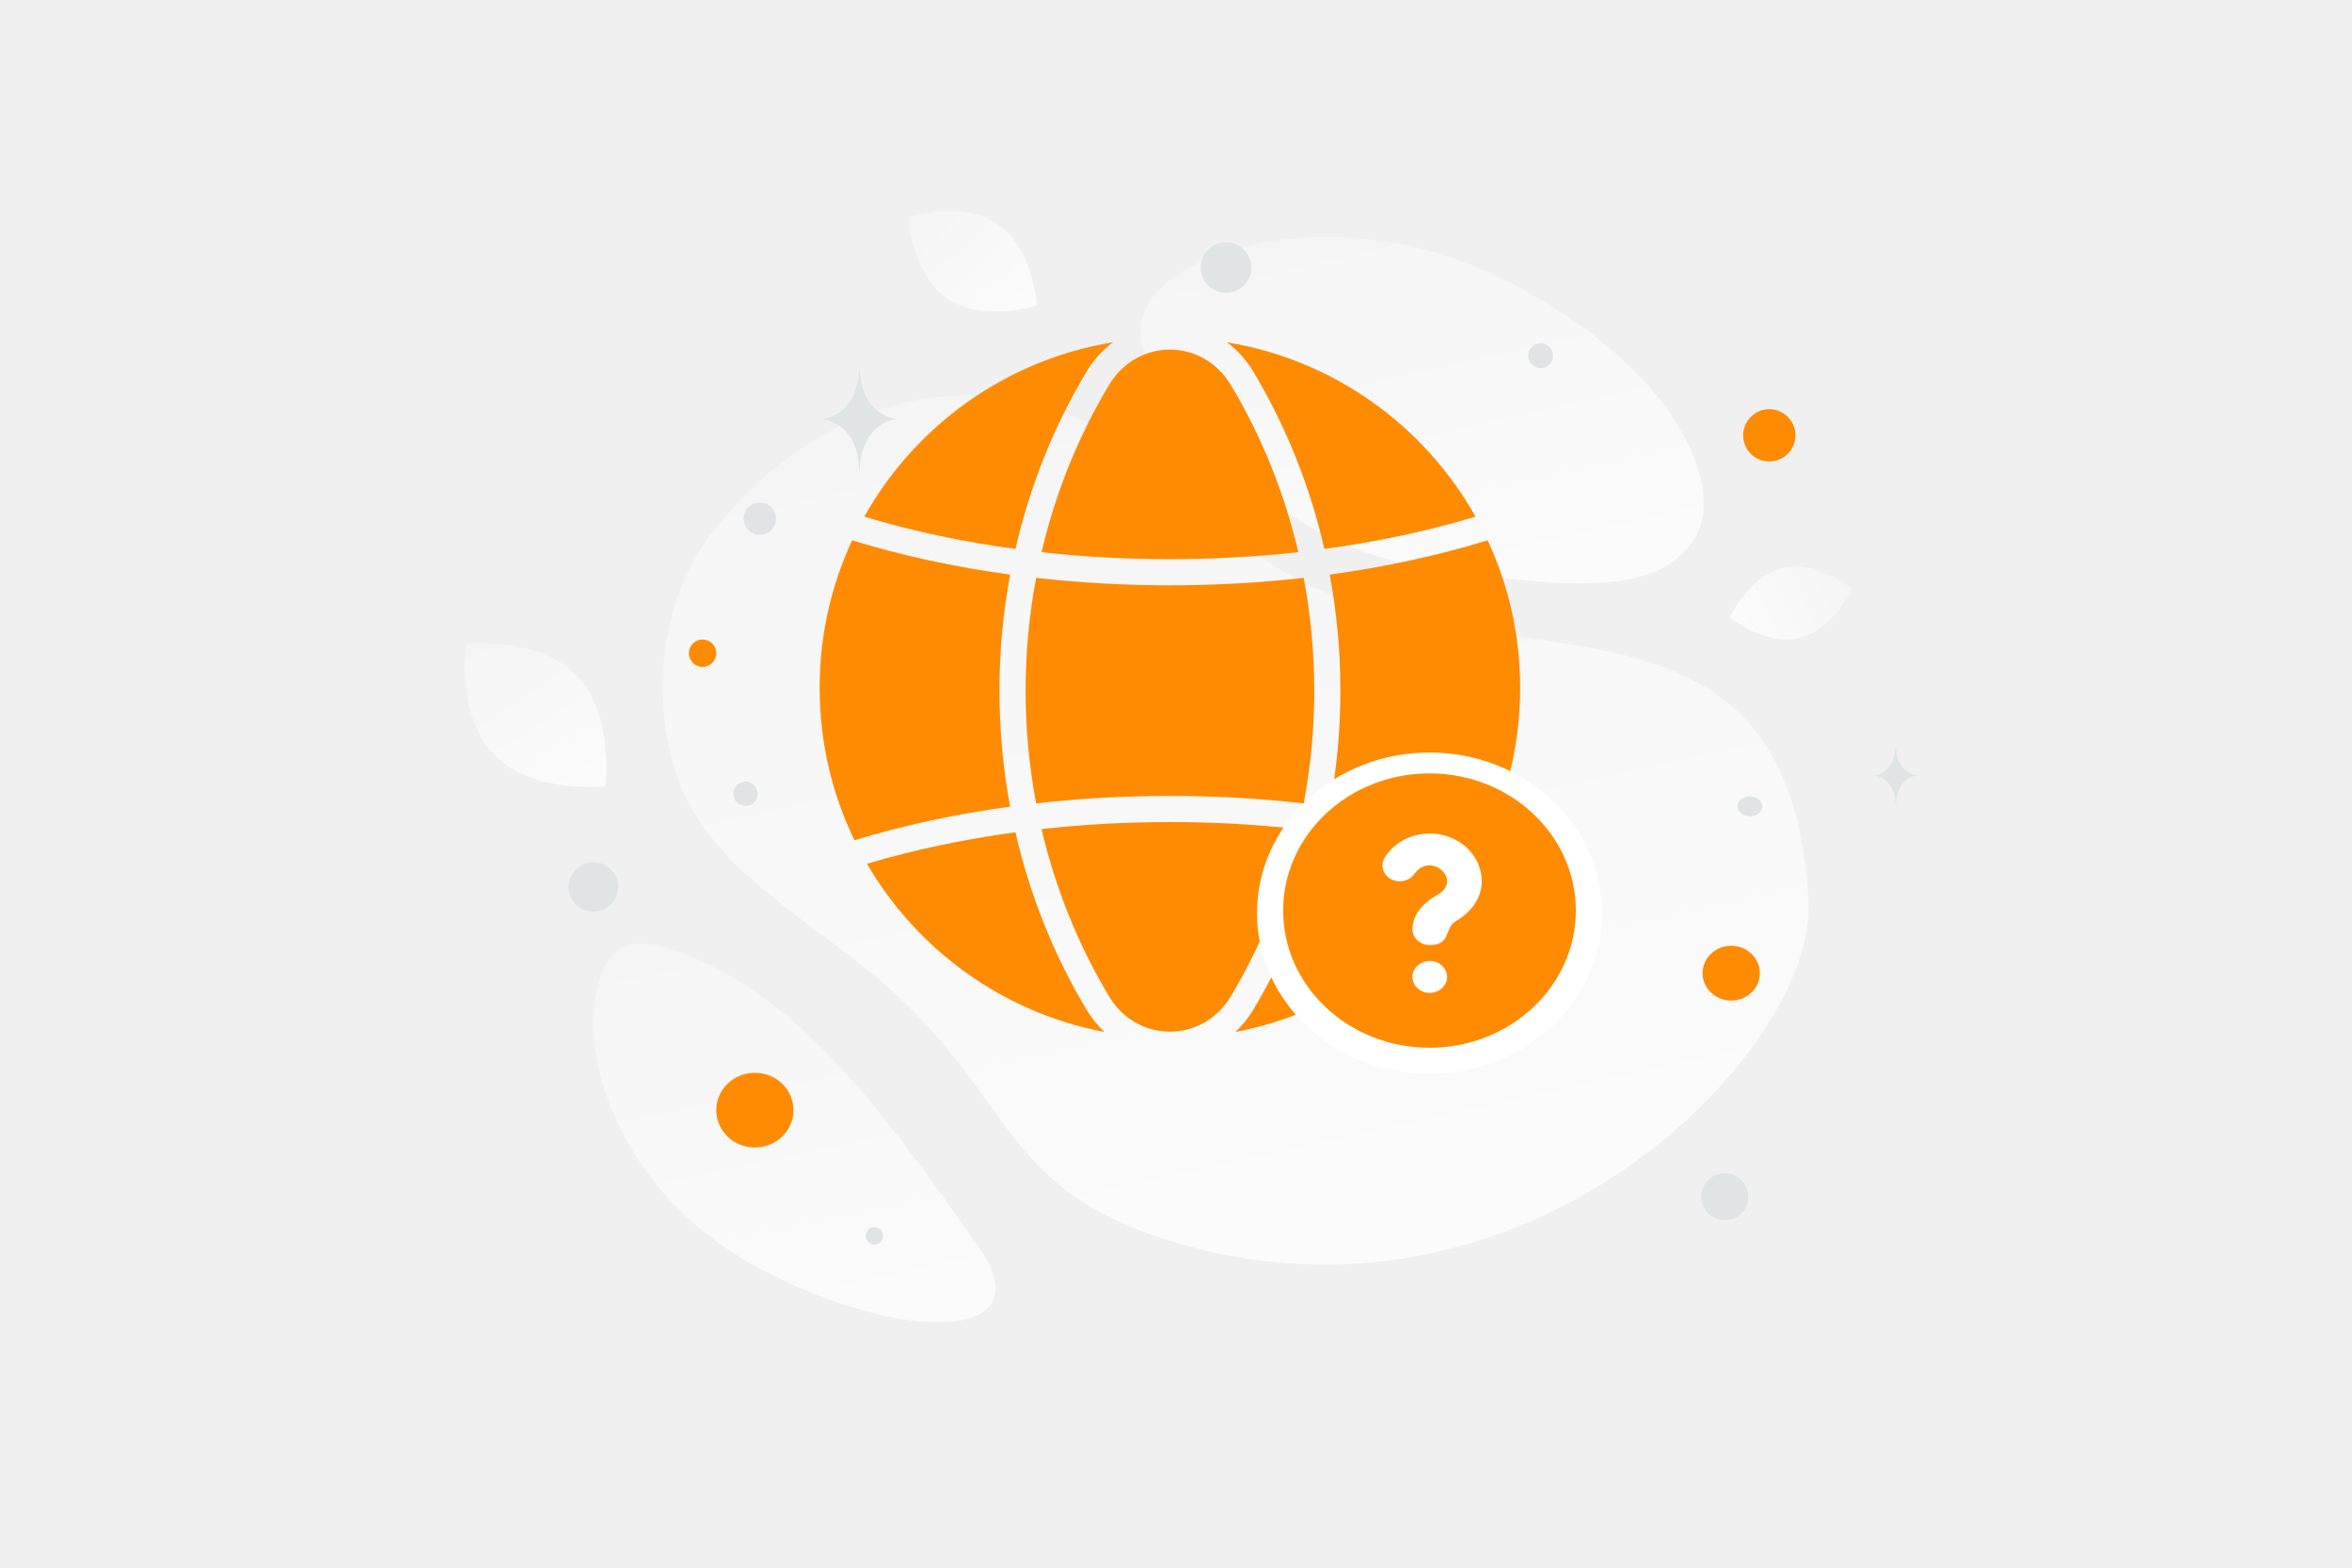
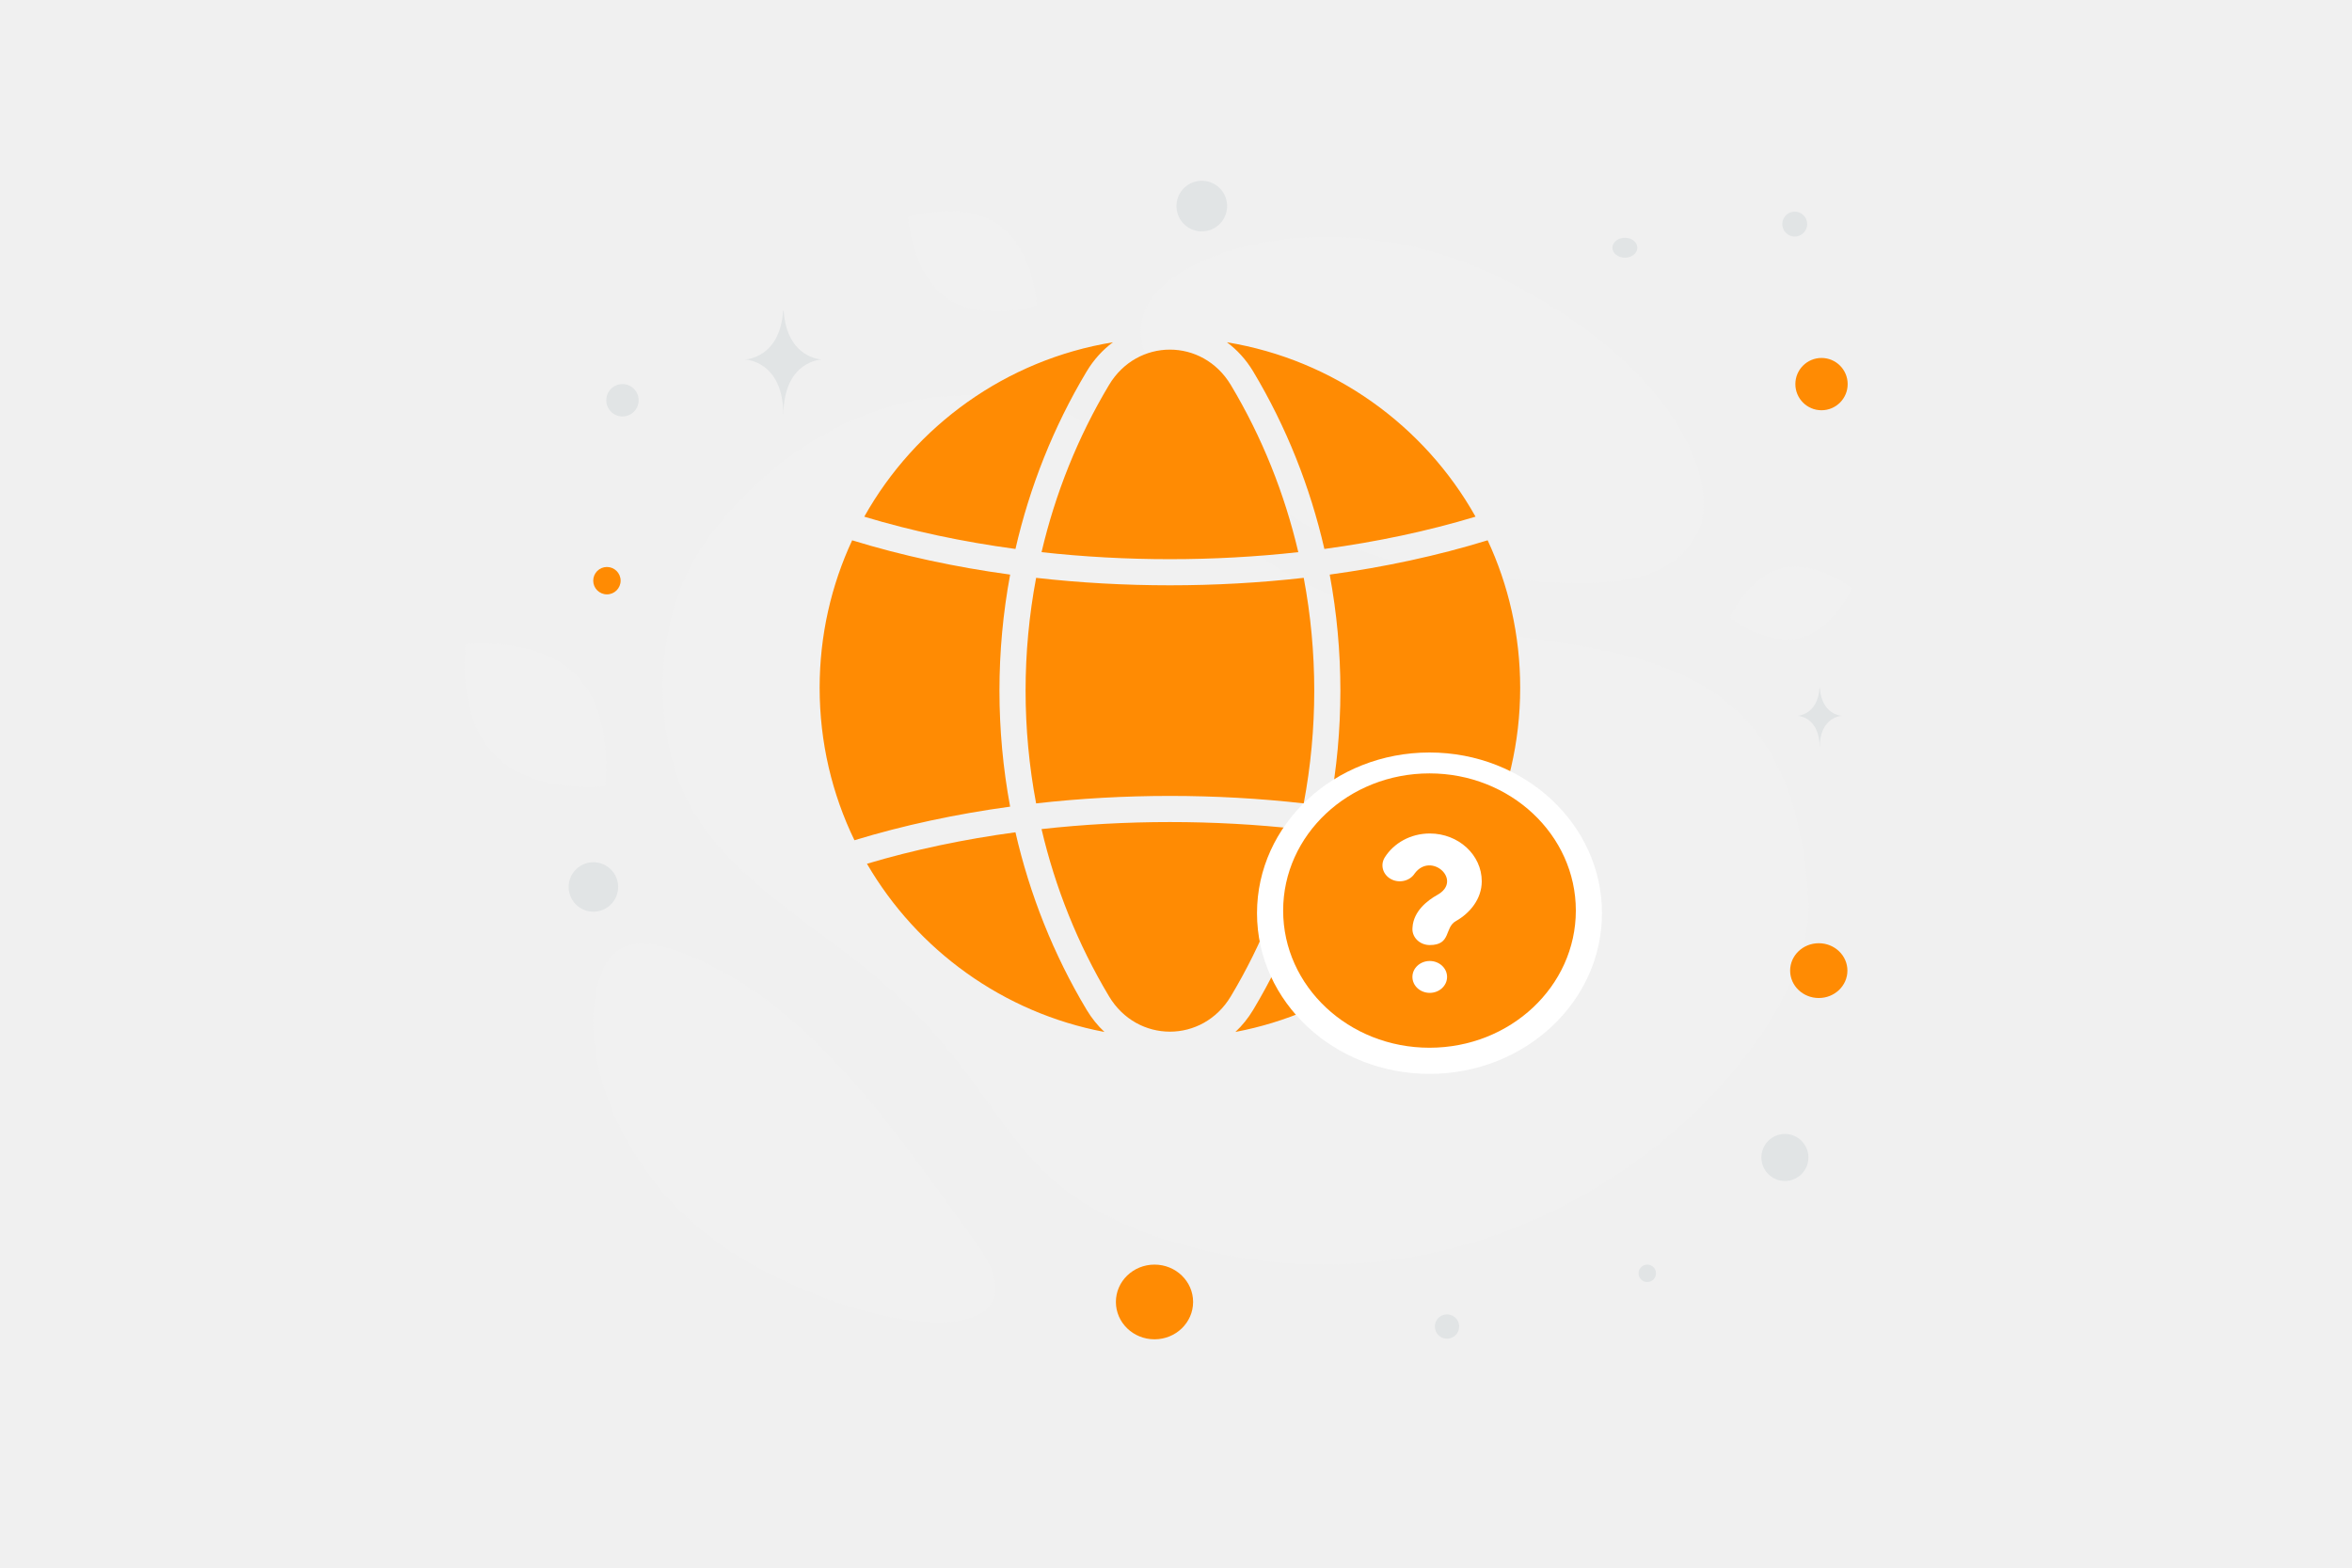
<svg xmlns="http://www.w3.org/2000/svg" width="900" height="600" viewBox="0 0 900 600" fill="none">
-   <path d="M692.038 345.07C695.122 401.908 583.999 517.482 447.032 474.704C383.33 454.807 388.726 421.782 340.287 378.258C311.415 352.317 269.931 332.701 258.393 294.994C248.426 262.447 254.538 227.464 271.818 204.71C310.681 153.536 389.138 118.495 466.443 199.123C543.747 279.75 684.066 198.48 692.038 345.07V345.07Z" fill="url(#paint0_linear_9:3)" />
-   <path d="M649.19 204.731C639.036 222.853 616.798 225.343 581.17 221.899C554.376 219.305 529.941 217.297 503.145 202.687C484.389 192.468 469.542 178.643 458.706 165.215C446.964 150.668 430.574 134.066 438.609 117.573C449.651 94.916 513.503 75.833 575.507 107.039C643.617 141.329 659.124 187.02 649.19 204.731Z" fill="url(#paint1_linear_9:3)" />
-   <path d="M373.947 476.36C345.184 436.121 315.727 393.353 277.161 372.288C237.382 350.55 230.046 363.948 227.293 385.248C224.539 406.547 236.812 457.014 291.099 485.728C345.4 514.45 400.86 514.02 373.947 476.36Z" fill="url(#paint2_linear_9:3)" />
-   <path d="M688.482 244.223C675.56 247.284 661.893 236.326 661.893 236.326C661.893 236.326 669.186 220.41 682.113 217.358C695.034 214.297 708.697 225.246 708.697 225.246C708.697 225.246 701.404 241.162 688.482 244.223V244.223Z" fill="url(#paint3_linear_9:3)" />
-   <path d="M362.385 114.139C375.988 123.509 396.772 116.959 396.772 116.959C396.772 116.959 395.485 95.219 381.872 85.859C368.268 76.489 347.494 83.029 347.494 83.029C347.494 83.029 348.781 104.769 362.385 114.139V114.139Z" fill="url(#paint4_linear_9:3)" />
-   <path d="M189.276 289.055C204.024 304.066 231.602 300.901 231.602 300.901C231.602 300.901 235.252 273.399 220.49 258.398C205.742 243.387 178.177 246.543 178.177 246.543C178.177 246.543 174.528 274.045 189.276 289.055V289.055Z" fill="url(#paint5_linear_9:3)" />
-   <path d="M662.453 361.981C656.4 361.981 651.493 366.675 651.493 372.465C651.493 378.255 656.4 382.949 662.453 382.949C668.506 382.949 673.413 378.255 673.413 372.465C673.413 366.675 668.506 361.981 662.453 361.981Z" fill="#FF8B03" />
-   <path d="M288.853 410.587C280.694 410.587 274.08 416.987 274.08 424.883C274.08 432.778 280.694 439.179 288.853 439.179C297.012 439.179 303.626 432.778 303.626 424.883C303.626 416.987 297.012 410.587 288.853 410.587Z" fill="#FF8B03" />
-   <path d="M268.839 255.238C265.944 255.238 263.597 252.891 263.597 249.996C263.597 247.101 265.944 244.754 268.839 244.754C271.734 244.754 274.081 247.101 274.081 249.996C274.081 252.891 271.734 255.238 268.839 255.238Z" fill="#FF8B03" />
-   <path d="M677.027 176.625C671.5 176.625 667.02 172.145 667.02 166.618C667.02 161.092 671.5 156.611 677.027 156.611C682.554 156.611 687.034 161.092 687.034 166.618C687.034 172.145 682.554 176.625 677.027 176.625Z" fill="#FF8B03" />
-   <path d="M660 467C655.029 467 651 462.971 651 458C651 453.029 655.029 449 660 449C664.971 449 669 453.029 669 458C669 462.971 664.971 467 660 467Z" fill="#E1E4E5" />
+   <path d="M692.038 345.07C695.122 401.908 583.999 517.482 447.032 474.704C383.33 454.807 388.726 421.782 340.287 378.258C311.415 352.317 269.931 332.701 258.393 294.994C248.426 262.447 254.538 227.464 271.818 204.71C310.681 153.536 389.138 118.495 466.443 199.123C543.747 279.75 684.066 198.48 692.038 345.07V345.07Z" fill="#F1F1F1" />
+   <path d="M649.19 204.731C639.036 222.853 616.798 225.343 581.17 221.899C554.376 219.305 529.941 217.297 503.145 202.687C484.389 192.468 469.542 178.643 458.706 165.215C446.964 150.668 430.574 134.066 438.609 117.573C449.651 94.916 513.503 75.833 575.507 107.039C643.617 141.329 659.124 187.02 649.19 204.731Z" fill="#F1F1F1" />
+   <path d="M373.947 476.36C345.184 436.121 315.727 393.353 277.161 372.288C237.382 350.55 230.046 363.948 227.293 385.248C224.539 406.547 236.812 457.014 291.099 485.728C345.4 514.45 400.86 514.02 373.947 476.36Z" fill="#F1F1F1" />
+   <path d="M688.482 244.223C675.56 247.284 661.893 236.326 661.893 236.326C661.893 236.326 669.186 220.41 682.113 217.358C695.034 214.297 708.697 225.246 708.697 225.246C708.697 225.246 701.404 241.162 688.482 244.223V244.223Z" fill="#F1F1F1" />
+   <path d="M362.385 114.139C375.988 123.509 396.772 116.959 396.772 116.959C396.772 116.959 395.485 95.219 381.872 85.859C368.268 76.489 347.494 83.029 347.494 83.029C347.494 83.029 348.781 104.769 362.385 114.139V114.139Z" fill="#F1F1F1" />
+   <path d="M189.276 289.055C204.024 304.066 231.602 300.901 231.602 300.901C231.602 300.901 235.252 273.399 220.49 258.398C205.742 243.387 178.177 246.543 178.177 246.543C178.177 246.543 174.528 274.045 189.276 289.055V289.055Z" fill="#F1F1F1" />
+   <path d="M695.96 361C689.907 361 685 365.694 685 371.484C685 377.274 689.907 381.968 695.96 381.968C702.013 381.968 706.92 377.274 706.92 371.484C706.92 365.694 702.013 361 695.96 361Z" fill="#FF8B03" />
+   <path d="M441.773 484C433.614 484 427 490.4 427 498.296C427 506.191 433.614 512.592 441.773 512.592C449.932 512.592 456.546 506.191 456.546 498.296C456.546 490.4 449.932 484 441.773 484Z" fill="#FF8B03" />
+   <path d="M232.242 227.484C229.347 227.484 227 225.137 227 222.242C227 219.347 229.347 217 232.242 217C235.137 217 237.484 219.347 237.484 222.242C237.484 225.137 235.137 227.484 232.242 227.484Z" fill="#FF8B03" />
+   <path d="M697.007 157.014C691.48 157.014 687 152.534 687 147.007C687 141.48 691.48 137 697.007 137C702.534 137 707.014 141.48 707.014 147.007C707.014 152.534 702.534 157.014 697.007 157.014Z" fill="#FF8B03" />
+   <path d="M683 452C678.029 452 674 447.971 674 443C674 438.029 678.029 434 683 434C687.971 434 692 438.029 692 443C692 447.971 687.971 452 683 452Z" fill="#E1E4E5" />
  <path d="M227.068 348.934C221.84 348.934 217.601 344.695 217.601 339.467C217.601 334.238 221.84 330 227.068 330C232.297 330 236.535 334.238 236.535 339.467C236.535 344.695 232.297 348.934 227.068 348.934Z" fill="#E1E4E5" />
-   <path d="M334.6 476.348C332.758 476.348 331.264 474.854 331.264 473.012C331.264 471.169 332.758 469.676 334.6 469.676C336.442 469.676 337.936 471.169 337.936 473.012C337.936 474.854 336.442 476.348 334.6 476.348Z" fill="#E1E4E5" />
-   <path d="M589.545 140.87C586.913 140.87 584.78 138.736 584.78 136.105C584.78 133.473 586.913 131.34 589.545 131.34C592.177 131.34 594.31 133.473 594.31 136.105C594.31 138.736 592.177 140.87 589.545 140.87Z" fill="#E1E4E5" />
-   <path d="M289.787 302.617C290.453 305.101 288.979 307.655 286.494 308.321C284.01 308.986 281.456 307.512 280.791 305.028C280.125 302.543 281.599 299.99 284.084 299.324C286.568 298.658 289.121 300.133 289.787 302.617Z" fill="#E1E4E5" />
-   <path d="M290.759 204.726C287.338 204.726 284.564 201.952 284.564 198.531C284.564 195.11 287.338 192.336 290.759 192.336C294.181 192.336 296.954 195.11 296.954 198.531C296.954 201.952 294.181 204.726 290.759 204.726Z" fill="#E1E4E5" />
-   <path d="M669.602 312.422C666.97 312.422 664.837 310.715 664.837 308.61C664.837 306.505 666.97 304.798 669.602 304.798C672.234 304.798 674.367 306.505 674.367 308.61C674.367 310.715 672.234 312.422 669.602 312.422Z" fill="#E1E4E5" />
-   <path d="M478.532 99.886C479.917 105.056 476.849 110.37 471.679 111.755C466.509 113.141 461.195 110.073 459.81 104.903C458.425 99.733 461.493 94.419 466.663 93.034C471.833 91.648 477.146 94.716 478.532 99.886Z" fill="#E1E4E5" />
-   <path d="M725.359 286.154H725.483C726.221 296.614 734 296.775 734 296.775C734 296.775 725.422 296.942 725.422 309.028C725.422 296.942 716.845 296.775 716.845 296.775C716.845 296.775 724.62 296.614 725.359 286.154V286.154ZM328.772 141.823H328.987C330.258 160.127 343.655 160.409 343.655 160.409C343.655 160.409 328.882 160.702 328.882 181.852C328.882 160.702 314.11 160.409 314.11 160.409C314.11 160.409 327.501 160.127 328.772 141.823V141.823Z" fill="#E1E4E5" />
+   <path d="M630.336 490.672C628.493 490.672 627 489.178 627 487.336C627 485.494 628.493 484 630.336 484C632.178 484 633.672 485.494 633.672 487.336C633.672 489.178 632.178 490.672 630.336 490.672Z" fill="#E1E4E5" />
+   <path d="M686.765 90.53C684.133 90.53 682 88.397 682 85.765C682 83.133 684.133 81 686.765 81C689.396 81 691.53 83.133 691.53 85.765C691.53 88.397 689.396 90.53 686.765 90.53Z" fill="#E1E4E5" />
+   <path d="M558.202 506.498C558.868 508.983 557.393 511.536 554.909 512.202C552.425 512.868 549.871 511.393 549.205 508.909C548.54 506.425 550.014 503.871 552.498 503.205C554.983 502.54 557.536 504.014 558.202 506.498Z" fill="#E1E4E5" />
+   <path d="M238.195 159.39C234.774 159.39 232 156.616 232 153.195C232 149.774 234.774 147 238.195 147C241.616 147 244.39 149.774 244.39 153.195C244.39 156.616 241.616 159.39 238.195 159.39Z" fill="#E1E4E5" />
+   <path d="M621.765 98.624C619.133 98.624 617 96.917 617 94.812C617 92.707 619.133 91 621.765 91C624.396 91 626.53 92.707 626.53 94.812C626.53 96.917 624.396 98.624 621.765 98.624Z" fill="#E1E4E5" />
+   <path d="M469.23 76.361C470.615 81.531 467.547 86.845 462.377 88.23C457.207 89.615 451.893 86.547 450.508 81.377C449.123 76.208 452.191 70.894 457.361 69.508C462.531 68.123 467.844 71.191 469.23 76.361Z" fill="#E1E4E5" />
+   <path d="M696.249 263.331H696.373C697.111 273.791 704.89 273.952 704.89 273.952C704.89 273.952 696.312 274.119 696.312 286.205C696.312 274.119 687.735 273.952 687.735 273.952C687.735 273.952 695.51 273.791 696.249 263.331V263.331ZM299.662 119H299.877C301.148 137.304 314.545 137.586 314.545 137.586C314.545 137.586 299.772 137.879 299.772 159.029C299.772 137.879 285 137.586 285 137.586C285 137.586 298.391 137.304 299.662 119V119Z" fill="#E1E4E5" />
  <path fill-rule="evenodd" clip-rule="evenodd" d="M425.862 131C421.986 133.872 418.543 137.606 415.792 142.2C403.089 163.409 394.015 186.378 388.571 210.102C368.489 207.392 348.999 203.274 330.714 197.749C350.274 162.907 384.954 137.693 425.862 131V131ZM326.081 206.79C345.166 212.672 365.536 217.047 386.533 219.916C381.084 249.268 381.083 279.372 386.529 308.725C365.853 311.552 345.786 315.839 326.956 321.587C318.422 303.955 313.637 284.169 313.637 263.266C313.637 243.089 318.095 223.953 326.081 206.79V206.79ZM331.745 330.587C350.947 363.58 383.83 387.629 422.622 394.961C420.057 392.564 417.75 389.731 415.793 386.463C403.086 365.248 394.01 342.271 388.566 318.54C368.862 321.2 349.728 325.216 331.745 330.587V330.587ZM398.547 317.314C403.784 339.679 412.392 361.324 424.372 381.324V381.325C435.169 399.359 460.18 399.359 470.977 381.325L470.978 381.324C482.957 361.324 491.565 339.679 496.802 317.314C464.466 313.728 430.881 313.728 398.547 317.314ZM506.783 318.54C501.339 342.271 492.264 365.248 479.557 386.463C477.6 389.73 475.294 392.561 472.731 394.958C511.518 387.621 544.395 363.572 563.594 330.582C545.613 325.213 526.482 321.199 506.783 318.54V318.54ZM568.382 321.581C549.554 315.836 529.491 311.551 508.82 308.725C514.267 279.371 514.265 249.266 508.816 219.913C529.808 217.043 550.173 212.667 569.252 206.785C577.239 223.949 581.699 243.087 581.699 263.266C581.699 284.167 576.915 303.95 568.382 321.581ZM498.879 307.484C465.184 303.671 430.163 303.671 396.471 307.484C391.103 278.959 391.104 249.682 396.475 221.157C430.167 224.969 465.185 224.968 498.874 221.154C504.246 249.68 504.247 278.958 498.879 307.484ZM398.552 211.328C430.886 214.912 464.466 214.911 496.797 211.325C491.559 188.968 482.953 167.331 470.978 147.338C460.164 129.301 435.168 129.306 424.372 147.337V147.338C412.396 167.332 403.79 188.97 398.552 211.328V211.328ZM506.778 210.098C526.855 207.387 546.34 203.269 564.619 197.743C545.059 162.906 510.384 137.696 469.482 131.001C473.358 133.873 476.803 137.606 479.556 142.198L479.557 142.2C492.259 163.408 501.333 186.376 506.778 210.098V210.098Z" fill="#FF8B03" />
  <path fill-rule="evenodd" clip-rule="evenodd" d="M547 398.7C576.161 398.7 599.8 376.672 599.8 349.5C599.8 322.328 576.161 300.3 547 300.3C517.839 300.3 494.2 322.328 494.2 349.5C494.2 376.672 517.839 398.7 547 398.7V398.7ZM547 411C583.451 411 613 383.465 613 349.5C613 315.534 583.451 288 547 288C510.549 288 481 315.534 481 349.5C481 383.465 510.549 411 547 411Z" fill="white" />
  <path d="M547 401C577.928 401 603 377.495 603 348.5C603 319.505 577.928 296 547 296C516.072 296 491 319.505 491 348.5C491 377.495 516.072 401 547 401Z" fill="#FF8B03" />
  <path fill-rule="evenodd" clip-rule="evenodd" d="M541.368 334.254C539.535 337.17 535.48 338.167 532.311 336.48C529.142 334.793 528.059 331.062 529.892 328.146C533.32 322.692 539.745 319 547.114 319C558.097 319 567 327.193 567 337.3C567 343.996 562.536 349.463 557.057 352.55C552.655 355.03 555.4 361.7 547.096 361.7C543.435 361.7 540.468 358.969 540.468 355.6C540.468 355.386 540.48 355.174 540.503 354.966C540.687 351.74 542.25 349.115 543.952 347.206C545.75 345.19 548.113 343.545 549.92 342.556C559.974 337.056 547.711 325.804 541.368 334.254ZM547.096 367.8C543.435 367.8 540.468 370.531 540.468 373.9C540.468 377.269 543.435 380 547.096 380C550.757 380 553.725 377.269 553.725 373.9C553.725 370.531 550.757 367.8 547.096 367.8Z" fill="white" />
-   <defs>
-     <linearGradient id="paint0_linear_9:3" x1="559.222" y1="685.768" x2="351.36" y2="-252.035" gradientUnits="userSpaceOnUse">
-       <stop stop-color="white" />
-       <stop offset="1" stop-color="#EEEEEE" />
-     </linearGradient>
-     <linearGradient id="paint1_linear_9:3" x1="580.786" y1="322.179" x2="490.28" y2="-84.516" gradientUnits="userSpaceOnUse">
-       <stop stop-color="white" />
-       <stop offset="1" stop-color="#EEEEEE" />
-     </linearGradient>
-     <linearGradient id="paint2_linear_9:3" x1="341.83" y1="608.455" x2="247.461" y2="172.047" gradientUnits="userSpaceOnUse">
-       <stop stop-color="white" />
-       <stop offset="1" stop-color="#EEEEEE" />
-     </linearGradient>
-     <linearGradient id="paint3_linear_9:3" x1="639.822" y1="251.834" x2="752.939" y2="198.394" gradientUnits="userSpaceOnUse">
-       <stop stop-color="white" />
-       <stop offset="1" stop-color="#EEEEEE" />
-     </linearGradient>
-     <linearGradient id="paint4_linear_9:3" x1="415.377" y1="144.884" x2="308.291" y2="31.965" gradientUnits="userSpaceOnUse">
-       <stop stop-color="white" />
-       <stop offset="1" stop-color="#EEEEEE" />
-     </linearGradient>
-     <linearGradient id="paint5_linear_9:3" x1="248.118" y1="340.328" x2="141.498" y2="173.192" gradientUnits="userSpaceOnUse">
-       <stop stop-color="white" />
-       <stop offset="1" stop-color="#EEEEEE" />
-     </linearGradient>
-   </defs>
</svg>
